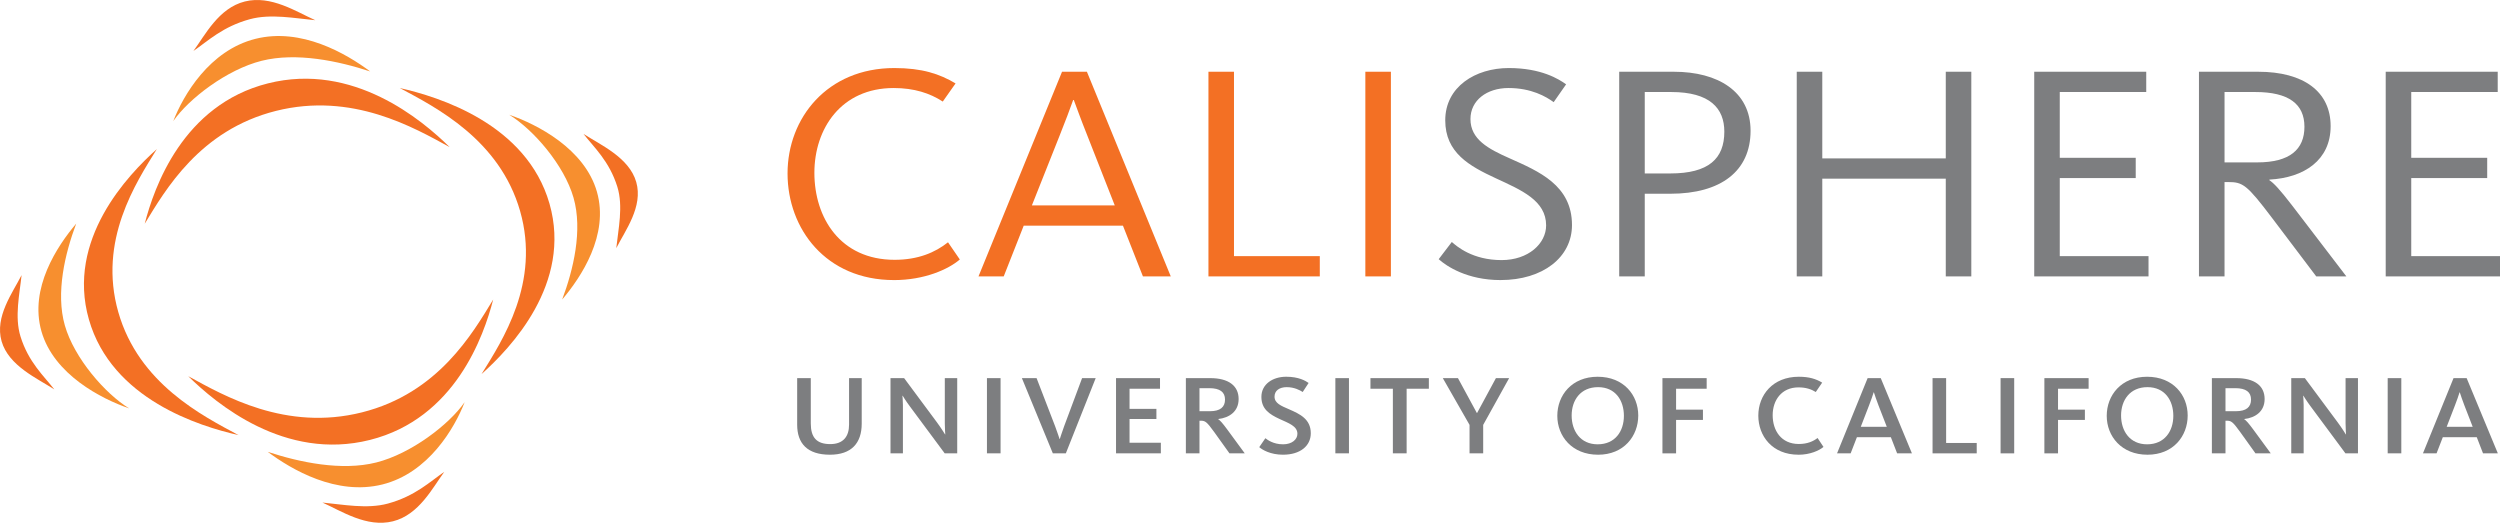
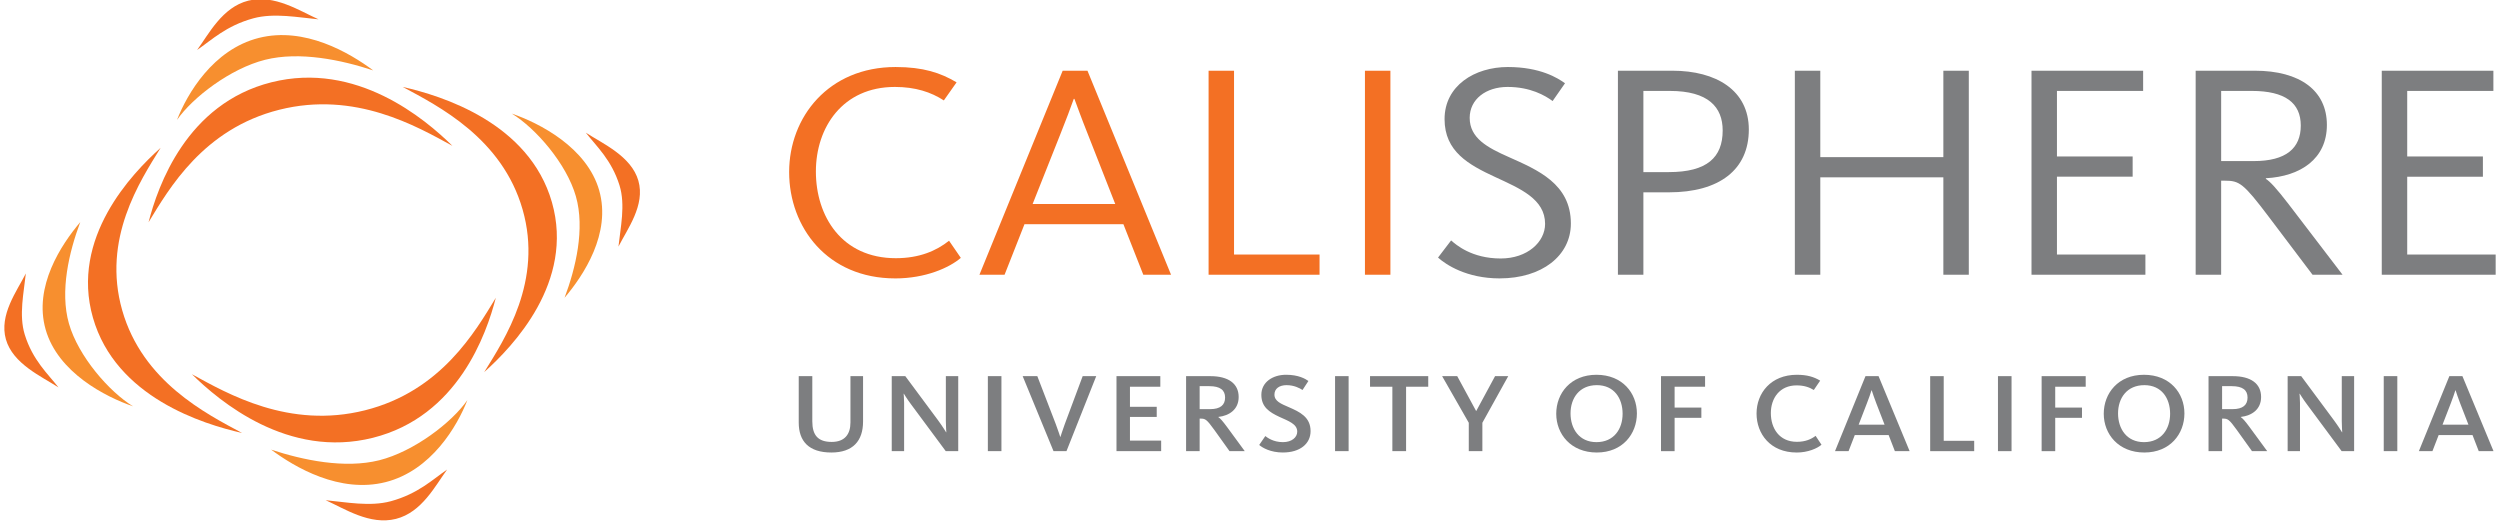
- <svg xmlns="http://www.w3.org/2000/svg" enable-background="new 0 0 416.03 86.998" viewBox="0 0 416.03 86.998">
-   <path d="M14.794 53.16C18.594 66.465 33.246 70.95 39.7 72.41c-5.974-3.2-16.612-8.563-20.014-20.474S22.64 30.394 26.1 24.81c-4.81 4.3-15.107 15.054-11.306 28.35" fill="#F37024" />
-   <path d="M6.895 55.132c2.053 7.19 9.997 11.253 14.6 12.83-3.984-2.43-9.148-8.365-10.704-13.807-1.548-5.42.032-11.99 1.89-16.943-3.17 3.742-7.83 10.758-5.785 17.92" fill="#F78F2F" />
-   <path d="M9.045 64.806c-1.753-2.25-4.308-4.536-5.634-8.813-1.01-3.26-.15-7.038.18-10.21-1.487 2.94-4.493 6.91-3.327 11.005 1.17 4.085 5.95 6.187 8.782 8.018M91.445 33.9C87.64 20.6 72.995 16.11 66.533 14.65c5.974 3.203 16.615 8.568 20.02 20.48 3.402 11.9-2.956 21.54-6.42 27.122 4.812-4.3 15.11-15.056 11.312-28.353" fill="#F37024" />
-   <path d="M99.34 31.928C97.29 24.74 89.34 20.675 84.742 19.1c3.983 2.428 9.147 8.363 10.7 13.802 1.55 5.42-.03 11.995-1.89 16.94 3.17-3.732 7.83-10.75 5.786-17.914" fill="#F78F2F" />
-   <path d="M97.097 22.28c1.753 2.247 4.31 4.54 5.637 8.81 1.01 3.264.155 7.04-.18 10.21 1.485-2.94 4.497-6.91 3.325-11-1.17-4.09-5.947-6.184-8.783-8.02M61.556 73.21c14.175-3.562 18.956-17.308 20.518-23.366-3.42 5.61-9.135 15.588-21.835 18.777-12.692 3.195-22.968-2.773-28.917-6.02 4.585 4.512 16.052 14.175 30.233 10.61" fill="#F37024" />
-   <path d="M63.65 80.617c7.667-1.927 11.996-9.38 13.675-13.693-2.59 3.732-8.915 8.578-14.716 10.04-5.777 1.45-12.782-.03-18.06-1.777 3.986 2.972 11.463 7.348 19.1 5.43" fill="#F78F2F" />
-   <path d="M73.942 78.513c-2.4 1.645-4.846 4.045-9.398 5.288-3.476.947-7.505.146-10.885-.17 3.132 1.4 7.365 4.216 11.73 3.12 4.353-1.09 6.592-5.578 8.552-8.237M44.603 13.87c-14.178 3.566-18.96 17.31-20.52 23.364 3.42-5.597 9.134-15.582 21.83-18.777 12.698-3.188 22.97 2.78 28.914 6.024-4.58-4.51-16.046-14.174-30.224-10.61" fill="#F37024" />
-   <path d="M42.503 6.465c-7.663 1.927-11.995 9.38-13.67 13.69 2.584-3.726 8.908-8.578 14.71-10.038 5.78-1.45 12.783.03 18.064 1.775-3.99-2.972-11.465-7.347-19.104-5.427" fill="#F78F2F" />
-   <path d="M32.192 8.48c2.4-1.642 4.84-4.042 9.39-5.285 3.48-.946 7.506-.142 10.89.17C49.334 1.967 45.1-.85 40.74.248c-4.357 1.092-6.596 5.576-8.55 8.232M148.77 46.608c-11.336 0-17.713-8.538-17.713-17.744 0-9.203 6.593-17.54 17.768-17.54 4.632 0 7.52.97 10.192 2.557l-2.128 3.02c-2.125-1.383-4.742-2.252-8.174-2.252-8.723 0-13.192 6.75-13.192 14.113 0 7.466 4.305 14.473 13.353 14.473 3.924 0 6.76-1.228 8.884-2.916l1.965 2.863c-1.907 1.638-5.887 3.428-10.955 3.428" fill="#F37024" />
-   <path d="M180.93 22.525c-1.144-2.863-1.636-4.295-2.236-5.882h-.108c-.6 1.688-1.2 3.275-2.236 5.882l-4.632 11.658h13.792l-4.58-11.658zm-13.9 23.47h-4.196l13.9-34.055h4.14l13.957 34.056h-4.634l-3.324-8.44h-16.516l-3.326 8.44zM201.1 45.996V11.94h4.25v30.68h14.28v3.376zM227.21 11.94h4.252v34.056h-4.252z" fill="#F37024" />
-   <g fill="#7D7E80">
-     <path d="M249.72 46.608c-5.56 0-8.992-2.3-10.304-3.476l2.183-2.863c.815.713 3.43 3.014 8.283 3.014 4.468 0 7.412-2.758 7.412-5.776 0-4.144-4.144-5.882-8.34-7.824-4.416-2.047-8.448-4.246-8.448-9.667 0-5.572 5.016-8.693 10.573-8.693 5.4 0 8.343 1.84 9.54 2.712l-2.07 2.966c-1.254-.922-3.707-2.353-7.523-2.353-3.596 0-6.324 2.046-6.324 5.163 0 3.377 2.944 4.96 6.543 6.546 4.793 2.145 10.353 4.45 10.353 11.094 0 5.372-4.85 9.154-11.88 9.154M278.12 15.314h-4.413v13.55h4.252c6.375 0 8.99-2.45 8.99-6.954.002-3.884-2.395-6.596-8.83-6.596m-.16 16.927h-4.252v13.756h-4.252V11.94h9.104c7.304 0 12.756 3.272 12.756 9.818 0 6.698-4.908 10.483-13.356 10.483" />
+ <svg xmlns="http://www.w3.org/2000/svg" version="1.1" id="Layer_1" x="0px" y="0px" width="1438.996px" height="305.057px" viewBox="0.002 902.972 1438.996 305.057" enable-background="new 0.002 902.972 1438.996 305.057" xml:space="preserve">
+   <g>
+     <path fill="#F37024" d="M53.488,1085.814c13.098,45.88,63.602,61.346,85.848,66.379c-20.592-11.034-57.259-29.527-68.985-70.6   c-11.727-41.074,10.182-74.285,22.108-93.54C75.879,1002.881,40.387,1039.965,53.488,1085.814" />
+     <path fill="#F78F2F" d="M26.262,1092.615c7.076,24.791,34.458,38.803,50.324,44.241c-13.732-8.38-31.532-28.847-36.896-47.611   c-5.335-18.69,0.11-41.346,6.515-58.425c-10.926,12.904-26.989,37.097-19.94,61.795" />
+     <path fill="#F37024" d="M33.673,1125.974c-6.042-7.76-14.849-15.643-19.42-30.392c-3.481-11.241-0.518-24.268,0.62-35.207   c-5.125,10.14-15.487,23.828-11.467,37.949c4.033,14.087,20.509,21.335,30.271,27.649 M317.695,1019.399   c-13.116-45.863-63.595-61.346-85.868-66.38c20.592,11.045,57.269,29.545,69.006,70.621c11.726,41.035-10.189,74.277-22.129,93.525   c16.586-14.827,52.082-51.916,38.991-97.77" />
+     <path fill="#F78F2F" d="M344.908,1012.599c-7.066-24.786-34.469-38.804-50.317-44.235c13.729,8.373,31.528,28.838,36.882,47.593   c5.342,18.69-0.104,41.362-6.515,58.416c10.927-12.87,26.989-37.07,19.944-61.774" />
+     <path fill="#F37024" d="M337.177,979.329c6.042,7.749,14.855,15.656,19.429,30.38c3.481,11.256,0.535,24.276-0.621,35.208   c5.119-10.138,15.501-23.828,11.461-37.932c-4.033-14.104-20.498-21.324-30.273-27.656 M214.671,1154.953   c48.86-12.284,65.339-59.685,70.724-80.574c-11.789,19.345-31.487,53.753-75.263,64.749c-43.748,11.019-79.168-9.562-99.673-20.759   c15.804,15.56,55.329,48.881,104.209,36.588" />
+     <path fill="#F78F2F" d="M221.889,1180.495c26.427-6.645,41.348-32.347,47.136-47.219c-8.927,12.87-30.729,29.58-50.724,34.622   c-19.913,4.999-44.058-0.104-62.251-6.128c13.739,10.249,39.511,25.339,65.836,18.725" />
+     <path fill="#F37024" d="M257.365,1173.239c-8.273,5.672-16.704,13.948-32.394,18.234c-11.981,3.265-25.869,0.504-37.519-0.586   c10.796,4.828,25.386,14.537,40.432,10.759c15.003-3.76,22.722-19.234,29.478-28.403 M156.236,950.329   c-48.87,12.297-65.353,59.69-70.73,80.567c11.789-19.3,31.484-53.732,75.246-64.75c43.768-10.994,79.174,9.586,99.663,20.773   c-15.787-15.552-55.309-48.877-104.179-36.587" />
+     <path fill="#F78F2F" d="M148.999,924.794c-26.414,6.645-41.345,32.345-47.119,47.208c8.906-12.849,30.705-29.58,50.704-34.615   c19.922-5,44.06,0.104,62.264,6.121C201.094,933.26,175.329,918.173,148.999,924.794" />
+     <path fill="#F37024" d="M113.457,931.743c8.272-5.663,16.683-13.938,32.366-18.225c11.996-3.262,25.872-0.489,37.537,0.586   c-10.816-4.821-25.411-14.535-40.439-10.749c-15.017,3.766-22.735,19.228-29.47,28.387 M515.287,1063.22   c-39.073,0-61.055-29.441-61.055-61.187c0-31.735,22.726-60.484,61.245-60.484c15.966,0,25.92,3.345,35.131,8.817l-7.336,10.414   c-7.325-4.769-16.345-7.766-28.174-7.766c-30.067,0-45.472,23.276-45.472,48.667c0,25.745,14.84,49.907,46.027,49.907   c13.525,0,23.301-4.234,30.622-10.055l6.773,9.872c-6.573,5.649-20.292,11.822-37.761,11.822" />
+     <path fill="#F37024" d="M626.139,980.174c-3.943-9.873-5.64-14.811-7.707-20.283h-0.373c-2.068,5.821-4.136,11.293-7.707,20.283   l-15.967,40.201h47.54L626.139,980.174z M578.227,1061.106h-14.462l47.912-117.433h14.27l48.108,117.437H658.08l-11.457-29.104   h-56.928l-11.464,29.104L578.227,1061.106z M695.663,1061.11V943.674h14.648v105.794h49.223v11.643H695.663z M785.66,943.674   h14.656v117.437H785.66V943.674z" />
+     <g>
+       <path fill="#7D7E80" d="M863.25,1063.22c-19.166,0-30.995-7.932-35.518-11.986l7.525-9.872    c2.809,2.458,11.822,10.393,28.55,10.393c15.401,0,25.548-9.51,25.548-19.917c0-14.29-14.281-20.283-28.746-26.979    c-15.223-7.059-29.119-14.641-29.119-33.335c0-19.214,17.289-29.977,36.443-29.977c18.614,0,28.759,6.345,32.884,9.352    l-7.134,10.228c-4.324-3.18-12.779-8.114-25.933-8.114c-12.396,0-21.798,7.056-21.798,17.804    c0,11.645,10.147,17.104,22.552,22.573c16.522,7.396,35.688,15.345,35.688,38.256c0,18.524-16.718,31.565-40.95,31.565     M961.141,955.308H945.93v46.725h14.658c21.972,0,30.984-8.448,30.984-23.979c0.008-13.394-8.254-22.746-30.436-22.746     M960.588,1013.679H945.93v47.436h-14.656v-117.44h31.382c25.176,0,43.968,11.283,43.968,33.855    C1006.623,1000.626,989.705,1013.679,960.588,1013.679" />
+     </g>
+     <path fill="#7D7E80" d="M1118.594,1061.11v-56.07h-70.832v56.07h-14.65V943.674h14.65v49.725h70.832v-49.725h14.648v117.437   H1118.594z M1169.333,1061.11V943.674h64.25v11.634h-49.601v37.735h43.568v11.635h-43.568v44.793h50.91v11.643L1169.333,1061.11z    M1296.144,955.308h-17.648v40.38h18.778c18.6,0,27.052-7.396,27.052-20.448C1324.325,962.188,1315.309,955.308,1296.144,955.308    M1331.096,1061.11l-25.176-33.325c-14.658-19.396-16.904-20.814-25.371-20.814h-2.058v54.139h-14.669V943.674h34.014   c26.113,0,41.518,11.462,41.518,31.208c0,19.569-15.211,29.621-35.131,30.683v0.352c2.439,1.586,5.826,5.117,13.153,14.642   l30.998,40.552H1331.096L1331.096,1061.11z M1370.939,943.674v117.437h65.561v-11.635h-50.91v-44.794h43.567v-11.638h-43.567   v-37.735h49.6v-11.634H1370.939z" />
+     <g>
+       <path fill="#7D7E80" d="M478.544,1163.437c-12.982,0-18.793-6.483-18.793-17.242v-26.708h7.813v26    c0,8.036,3.316,11.855,11.183,11.855c7.459,0,10.771-4.403,10.771-11.138v-26.714h7.259v26.117    C496.778,1156.824,490.842,1163.437,478.544,1163.437" />
+       <path fill="#7D7E80" d="M544.379,1162.656l-20.041-27.035c-2.144-2.854-3.999-5.903-4.067-6.034h-0.138    c0,0.131,0.275,2.792,0.275,5.262v27.812h-7.125v-43.18h7.811l18.854,25.414c2.482,3.364,4.488,6.673,4.626,6.875h0.138    c0-0.265-0.276-3.047-0.276-6.355v-25.932h7.122v43.174h-7.184H544.379z" />
+     </g>
+     <path fill="#7D7E80" d="M568.611,1119.48h7.814v43.172h-7.814V1119.48z M613.868,1162.656h-7.462l-17.758-43.174h8.431   l10.633,27.615c1.248,3.31,2.558,7.324,2.558,7.324h0.138c0,0,1.248-4.021,2.481-7.324l10.3-27.621h7.804l-17.131,43.18H613.868z    M642.649,1162.656v-43.174h25.231v6.087h-17.476v11.546h15.409v5.834h-15.409v13.62h17.959v6.083L642.649,1162.656z" />
+     <g>
+       <path fill="#7D7E80" d="M696.11,1125.248h-5.595v13.222h6.011c5.939,0,8.637-2.399,8.637-6.676c0-4.275-2.826-6.546-9.051-6.546     M707.722,1162.656l-8.772-12.253c-4.35-6.021-5.181-6.481-7.803-6.481h-0.631v18.738h-7.804v-43.174h14.029    c10.282,0,16.235,4.277,16.235,11.994c0,7.124-5.322,10.759-11.685,11.473v0.124c1.11,0.713,2.496,2.275,5.114,5.828    l10.083,13.747h-8.769L707.722,1162.656z M738.474,1163.437c-7.261,0-11.886-2.794-13.675-4.345l3.516-5.122    c1.035,0.778,4.423,3.497,10.159,3.497c5.102,0,8.217-2.786,8.217-6.028c0-4.47-5.043-6.104-10.362-8.562    c-5.67-2.656-10.295-5.635-10.295-12.638c0-7.262,6.494-11.553,14.235-11.553c7.179,0,11.123,2.345,12.851,3.576l-3.388,5.183    c-1.587-1.034-4.826-2.783-9.19-2.783c-4.15,0-6.973,2.001-6.973,5.438c0,3.766,3.652,5.258,8.355,7.275    c6.08,2.656,12.442,5.573,12.442,13.741c0,7.387-6.222,12.312-15.891,12.312" />
+     </g>
+     <path fill="#7D7E80" d="M768.461,1119.48h7.803v43.172h-7.803V1119.48z M809.341,1125.573v37.087h-7.896v-37.087H788.59v-6.091   h33.504v6.091H809.341z M853.253,1146.317v16.339h-7.825v-16.339l-15.338-26.837h8.687l10.857,20.034h0.104l10.822-20.034h7.584   L853.253,1146.317z M919.123,1124.666c-10.02,0-15.124,7.455-15.124,16.277c0,8.82,4.964,16.523,14.925,16.523   c10.078,0,15.046-7.587,15.046-16.339c0-8.82-4.825-16.466-14.847-16.466 M919.123,1163.437c-14.855,0-23.353-10.563-23.353-22.305   c0-11.794,8.293-22.436,23.153-22.436c14.925,0,23.278,10.518,23.278,22.243c-0.006,11.793-8.236,22.499-23.079,22.499" />
+     <path fill="#7D7E80" d="M963.899,1125.573v12h15.405v5.897h-15.405v19.189h-7.825v-43.174h25.368v6.087H963.899z" />
+     <g>
+       <path fill="#7D7E80" d="M1034.146,1163.437c-15.127,0-23.077-10.761-23.077-22.432c0-11.743,8.227-22.311,23.214-22.311    c5.936,0,9.882,1.241,13.408,3.378l-3.667,5.38c-2.62-1.62-5.671-2.655-9.944-2.655c-9.676,0-14.78,7.39-14.78,15.951    c0,8.822,4.901,16.532,14.987,16.532c4.976,0,8.293-1.551,10.774-3.435l3.388,5.117c-2.42,2.08-7.736,4.483-14.303,4.483" />
+       <path fill="#7D7E80" d="M1079.99,1135.104c-1.38-3.619-1.861-5.182-2.62-7.454h-0.139c-0.759,2.335-1.251,3.882-2.638,7.454    l-4.755,12.319h14.924L1079.99,1135.104L1079.99,1135.104z M1064.029,1162.656h-7.804l17.546-43.174h7.523l17.891,43.174h-8.495    l-3.591-9.266h-19.484L1064.029,1162.656z" />
+     </g>
+     <path fill="#7D7E80" d="M1111.01,1162.656v-43.174h7.79v37.216h17.546v5.958H1111.01z M1150.028,1119.48h7.815v43.172h-7.815   V1119.48z M1182.982,1125.573v12h15.408v5.897h-15.408v19.189h-7.824v-43.174h25.369v6.087H1182.982z" />
+     <g>
+       <path fill="#7D7E80" d="M1234.272,1124.666c-10.021,0-15.125,7.455-15.125,16.277c0,8.82,4.964,16.523,14.924,16.523    c10.065,0,15.046-7.587,15.046-16.339c0-8.82-4.824-16.466-14.845-16.466 M1234.272,1163.437    c-14.856,0-23.354-10.563-23.354-22.305c0-11.794,8.293-22.436,23.152-22.436c14.927,0,23.28,10.518,23.28,22.243    c0,11.793-8.232,22.499-23.079,22.499" />
+       <path fill="#7D7E80" d="M1284.632,1125.248h-5.597v13.222h6.013c5.949,0,8.638-2.399,8.638-6.676c0-4.275-2.826-6.546-9.052-6.546     M1296.243,1162.656l-8.771-12.253c-4.351-6.021-5.183-6.481-7.804-6.481h-0.633v18.738h-7.803v-43.174h14.016    c10.291,0,16.241,4.277,16.241,11.994c0,7.124-5.318,10.759-11.684,11.473v0.124c1.111,0.713,2.497,2.275,5.116,5.828    l10.083,13.747h-8.77L1296.243,1162.656z M1347.846,1162.656l-20.026-27.035c-2.143-2.854-4.008-5.903-4.08-6.034h-0.138    c0,0.131,0.275,2.792,0.275,5.262v27.812h-7.11v-43.18h7.804l18.854,25.414c2.496,3.364,4.498,6.673,4.635,6.875h0.129    c0-0.265-0.268-3.047-0.268-6.355v-25.932h7.109v43.174h-7.186H1347.846z" />
+     </g>
+     <path fill="#7D7E80" d="M1372.078,1119.48h7.813v43.172h-7.813V1119.48z M1416.061,1135.104c-1.387-3.619-1.862-5.182-2.62-7.454   h-0.139c-0.759,2.335-1.25,3.882-2.626,7.454l-4.766,12.319h14.927L1416.061,1135.104z M1400.102,1162.656h-7.802l17.546-43.174   h7.523l17.896,43.174h-8.497l-3.592-9.266h-19.485l-3.584,9.266H1400.102z" />
  </g>
-   <path fill="#7D7E80" d="M323.8 45.996v-16.26h-20.55v16.26H299V11.94h4.25v14.42h20.55V11.94h4.25v34.056zM338.52 45.996V11.94h18.64v3.374h-14.39v10.943h12.64v3.374h-12.64v12.99h14.77v3.376zM375.31 15.314h-5.12v11.71h5.448c5.396 0 7.848-2.145 7.848-5.93s-2.616-5.78-8.176-5.78m10.14 30.682l-7.304-9.664c-4.252-5.625-4.904-6.036-7.36-6.036h-.597v15.7h-4.256V11.94h9.868c7.576 0 12.045 3.324 12.045 9.05 0 5.675-4.413 8.59-10.192 8.898v.102c.708.46 1.69 1.484 3.816 4.246l8.993 11.76h-5.013zM397.01 11.94v34.056h19.02v-3.374h-14.77v-12.99h12.64v-3.375h-12.64V15.314h14.39V11.94z" />
-   <g fill="#7D7E80">
-     <path d="M138.11 75.67c-3.766 0-5.452-1.88-5.452-5v-7.745h2.267v7.54c0 2.33.962 3.438 3.244 3.438 2.164 0 3.125-1.277 3.125-3.23v-7.747h2.106V70.5c0 3.253-1.722 5.17-5.29 5.17" />
-     <path d="M157.21 75.444l-5.814-7.84c-.622-.828-1.16-1.712-1.18-1.75h-.04c0 .038.08.81.08 1.526v8.065h-2.067V62.923h2.266l5.47 7.37c.72.976 1.302 1.935 1.342 1.994h.04c0-.077-.08-.884-.08-1.843v-7.52h2.066v12.52h-2.084z" />
-   </g>
-   <path fill="#7D7E80" d="M164.24 62.923h2.267v12.52h-2.267zM177.37 75.444h-2.165l-5.152-12.52h2.446l3.085 8.008c.362.96.742 2.124.742 2.124h.04s.362-1.166.72-2.124l2.988-8.01h2.264l-4.97 12.522zM185.72 75.444v-12.52h7.32v1.765h-5.07v3.348h4.47v1.692h-4.47v3.95h5.21v1.764z" />
-   <g fill="#7D7E80">
-     <path d="M201.23 64.596h-1.623v3.834h1.744c1.723 0 2.506-.696 2.506-1.936s-.82-1.898-2.626-1.898m3.368 10.848l-2.545-3.553c-1.262-1.746-1.503-1.88-2.264-1.88h-.183v5.434h-2.264v-12.52h4.07c2.983 0 4.71 1.24 4.71 3.478 0 2.066-1.544 3.12-3.39 3.327v.036c.322.207.724.66 1.484 1.69l2.925 3.987h-2.544zM213.52 75.67c-2.106 0-3.448-.81-3.967-1.26l1.02-1.485c.3.226 1.283 1.014 2.947 1.014 1.48 0 2.384-.808 2.384-1.748 0-1.296-1.463-1.77-3.006-2.483-1.645-.77-2.987-1.634-2.987-3.665 0-2.106 1.884-3.35 4.13-3.35 2.083 0 3.227.68 3.728 1.037l-.983 1.503c-.46-.3-1.4-.807-2.666-.807-1.204 0-2.023.58-2.023 1.577 0 1.092 1.06 1.525 2.424 2.11 1.764.77 3.61 1.616 3.61 3.985 0 2.142-1.805 3.57-4.61 3.57" />
-   </g>
-   <path fill="#7D7E80" d="M222.22 62.923h2.264v12.52h-2.264zM234.08 64.69v10.755h-2.29V64.69h-3.73v-1.766h9.72v1.766zM246.82 70.706v4.738h-2.27v-4.738l-4.45-7.783h2.52l3.15 5.81h.03l3.14-5.81h2.2zM265.93 64.427c-2.907 0-4.388 2.162-4.388 4.72s1.44 4.792 4.33 4.792c2.924 0 4.365-2.2 4.365-4.738 0-2.558-1.4-4.775-4.307-4.775m0 11.244c-4.31 0-6.775-3.063-6.775-6.468 0-3.42 2.406-6.506 6.717-6.506 4.33 0 6.754 3.05 6.754 6.45-.002 3.42-2.39 6.525-6.696 6.525" />
-   <path fill="#7D7E80" d="M278.92 64.69v3.48h4.47v1.71h-4.47v5.565h-2.27v-12.52h7.36v1.765z" />
-   <g fill="#7D7E80">
-     <path d="M299.3 75.67c-4.388 0-6.695-3.12-6.695-6.505 0-3.405 2.387-6.47 6.735-6.47 1.722 0 2.867.36 3.89.98l-1.064 1.56c-.76-.47-1.645-.77-2.885-.77-2.807 0-4.288 2.143-4.288 4.626 0 2.558 1.422 4.794 4.348 4.794 1.444 0 2.406-.45 3.126-.996l.983 1.484c-.702.603-2.245 1.3-4.15 1.3" />
-     <path d="M312.6 67.454c-.4-1.05-.54-1.503-.76-2.162h-.04c-.22.677-.363 1.126-.765 2.162l-1.38 3.572h4.33l-1.385-3.572zm-4.63 7.99h-2.264l5.09-12.52h2.183l5.19 12.52h-2.464l-1.042-2.687h-5.653l-1.04 2.687z" />
-   </g>
-   <path fill="#7D7E80" d="M321.6 75.444v-12.52h2.26v10.792h5.09v1.728zM332.92 62.923h2.267v12.52h-2.267zM342.48 64.69v3.48h4.47v1.71h-4.47v5.565h-2.27v-12.52h7.36v1.765z" />
-   <g fill="#7D7E80">
-     <path d="M357.36 64.427c-2.907 0-4.388 2.162-4.388 4.72s1.44 4.792 4.33 4.792c2.92 0 4.365-2.2 4.365-4.738 0-2.558-1.4-4.775-4.307-4.775m0 11.244c-4.31 0-6.775-3.063-6.775-6.468 0-3.42 2.406-6.506 6.717-6.506 4.33 0 6.754 3.05 6.754 6.45 0 3.42-2.388 6.525-6.696 6.525" />
-     <path d="M371.97 64.596h-1.623v3.834h1.744c1.726 0 2.506-.696 2.506-1.936s-.82-1.898-2.626-1.898m3.368 10.848l-2.545-3.553c-1.262-1.746-1.503-1.88-2.264-1.88h-.183v5.434h-2.264v-12.52h4.066c2.986 0 4.712 1.24 4.712 3.478 0 2.066-1.543 3.12-3.39 3.327v.036c.323.207.725.66 1.485 1.69l2.925 3.987h-2.544zM390.31 75.444l-5.81-7.84c-.622-.828-1.163-1.712-1.184-1.75h-.04c0 .038.08.81.08 1.526v8.065h-2.063V62.923h2.264l5.47 7.37c.724.976 1.305 1.935 1.345 1.994h.037c0-.077-.078-.884-.078-1.843v-7.52h2.063v12.52h-2.085z" />
-   </g>
-   <path fill="#7D7E80" d="M397.34 62.923h2.267v12.52h-2.267zM410.1 67.454c-.402-1.05-.54-1.503-.76-2.162h-.04c-.22.677-.363 1.126-.762 2.162l-1.382 3.572h4.33l-1.386-3.572zm-4.63 7.99h-2.263l5.09-12.52h2.183l5.192 12.52h-2.465l-1.042-2.687h-5.653l-1.04 2.687z" />
</svg>
